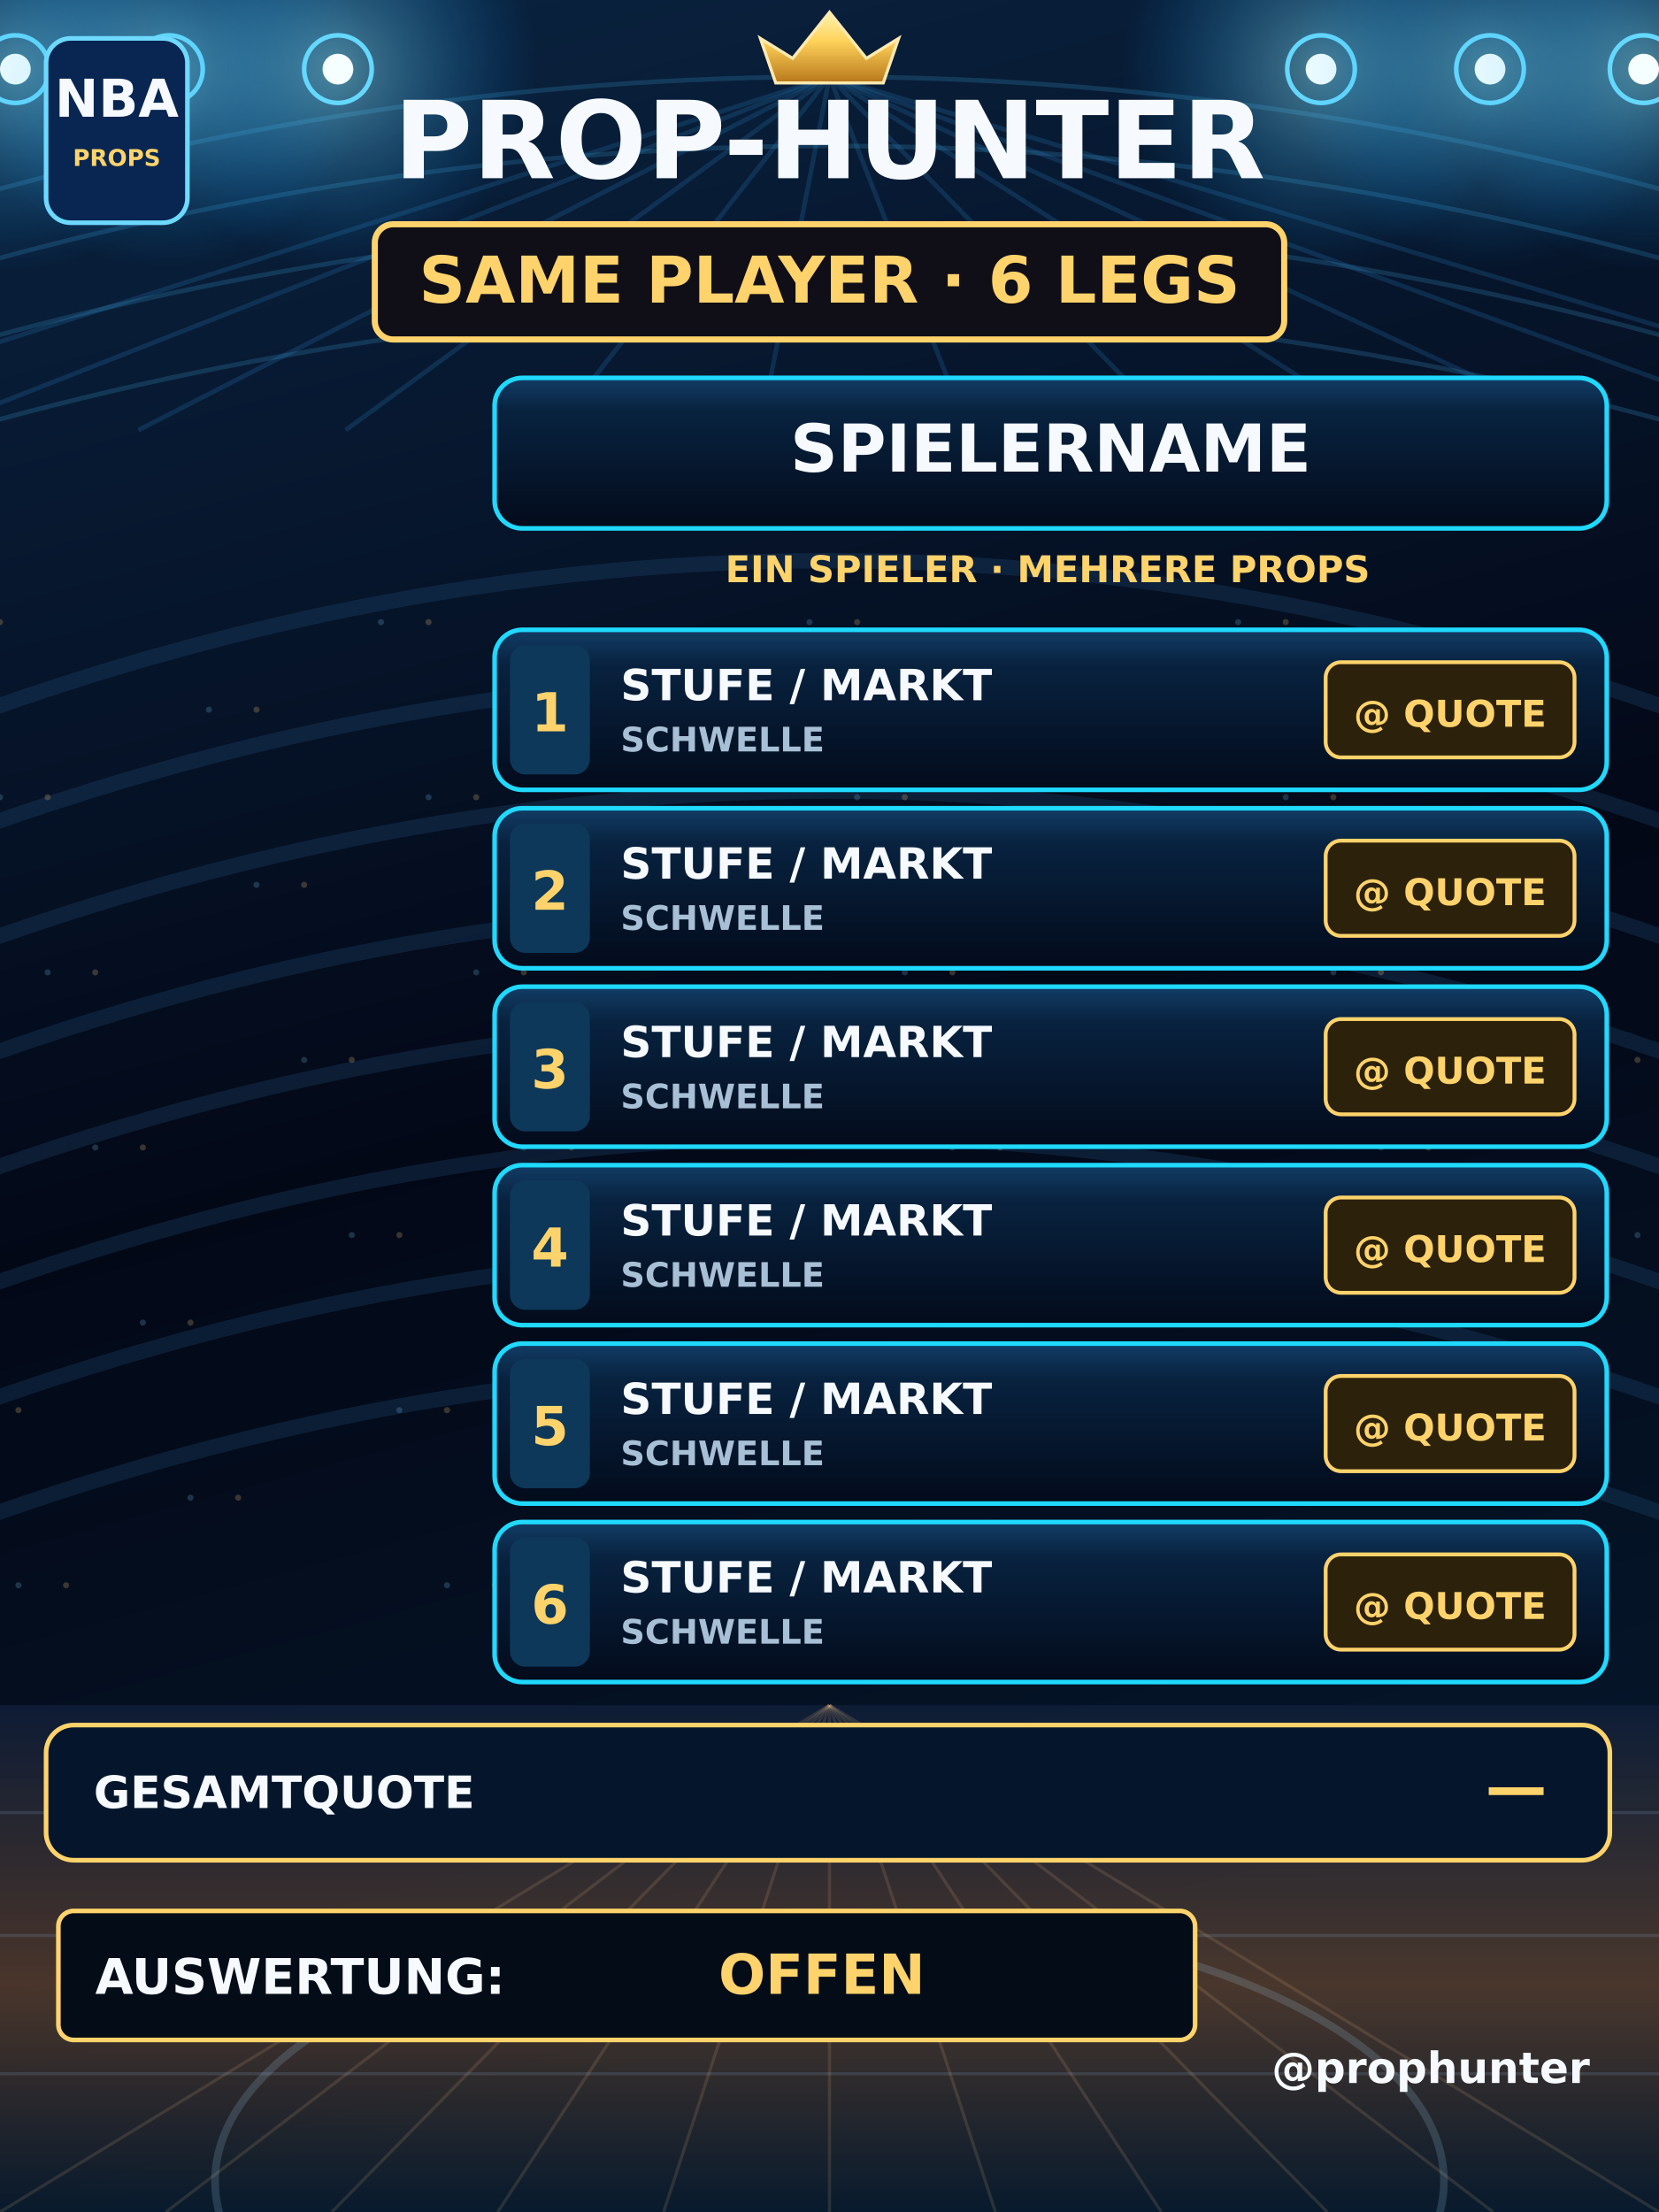
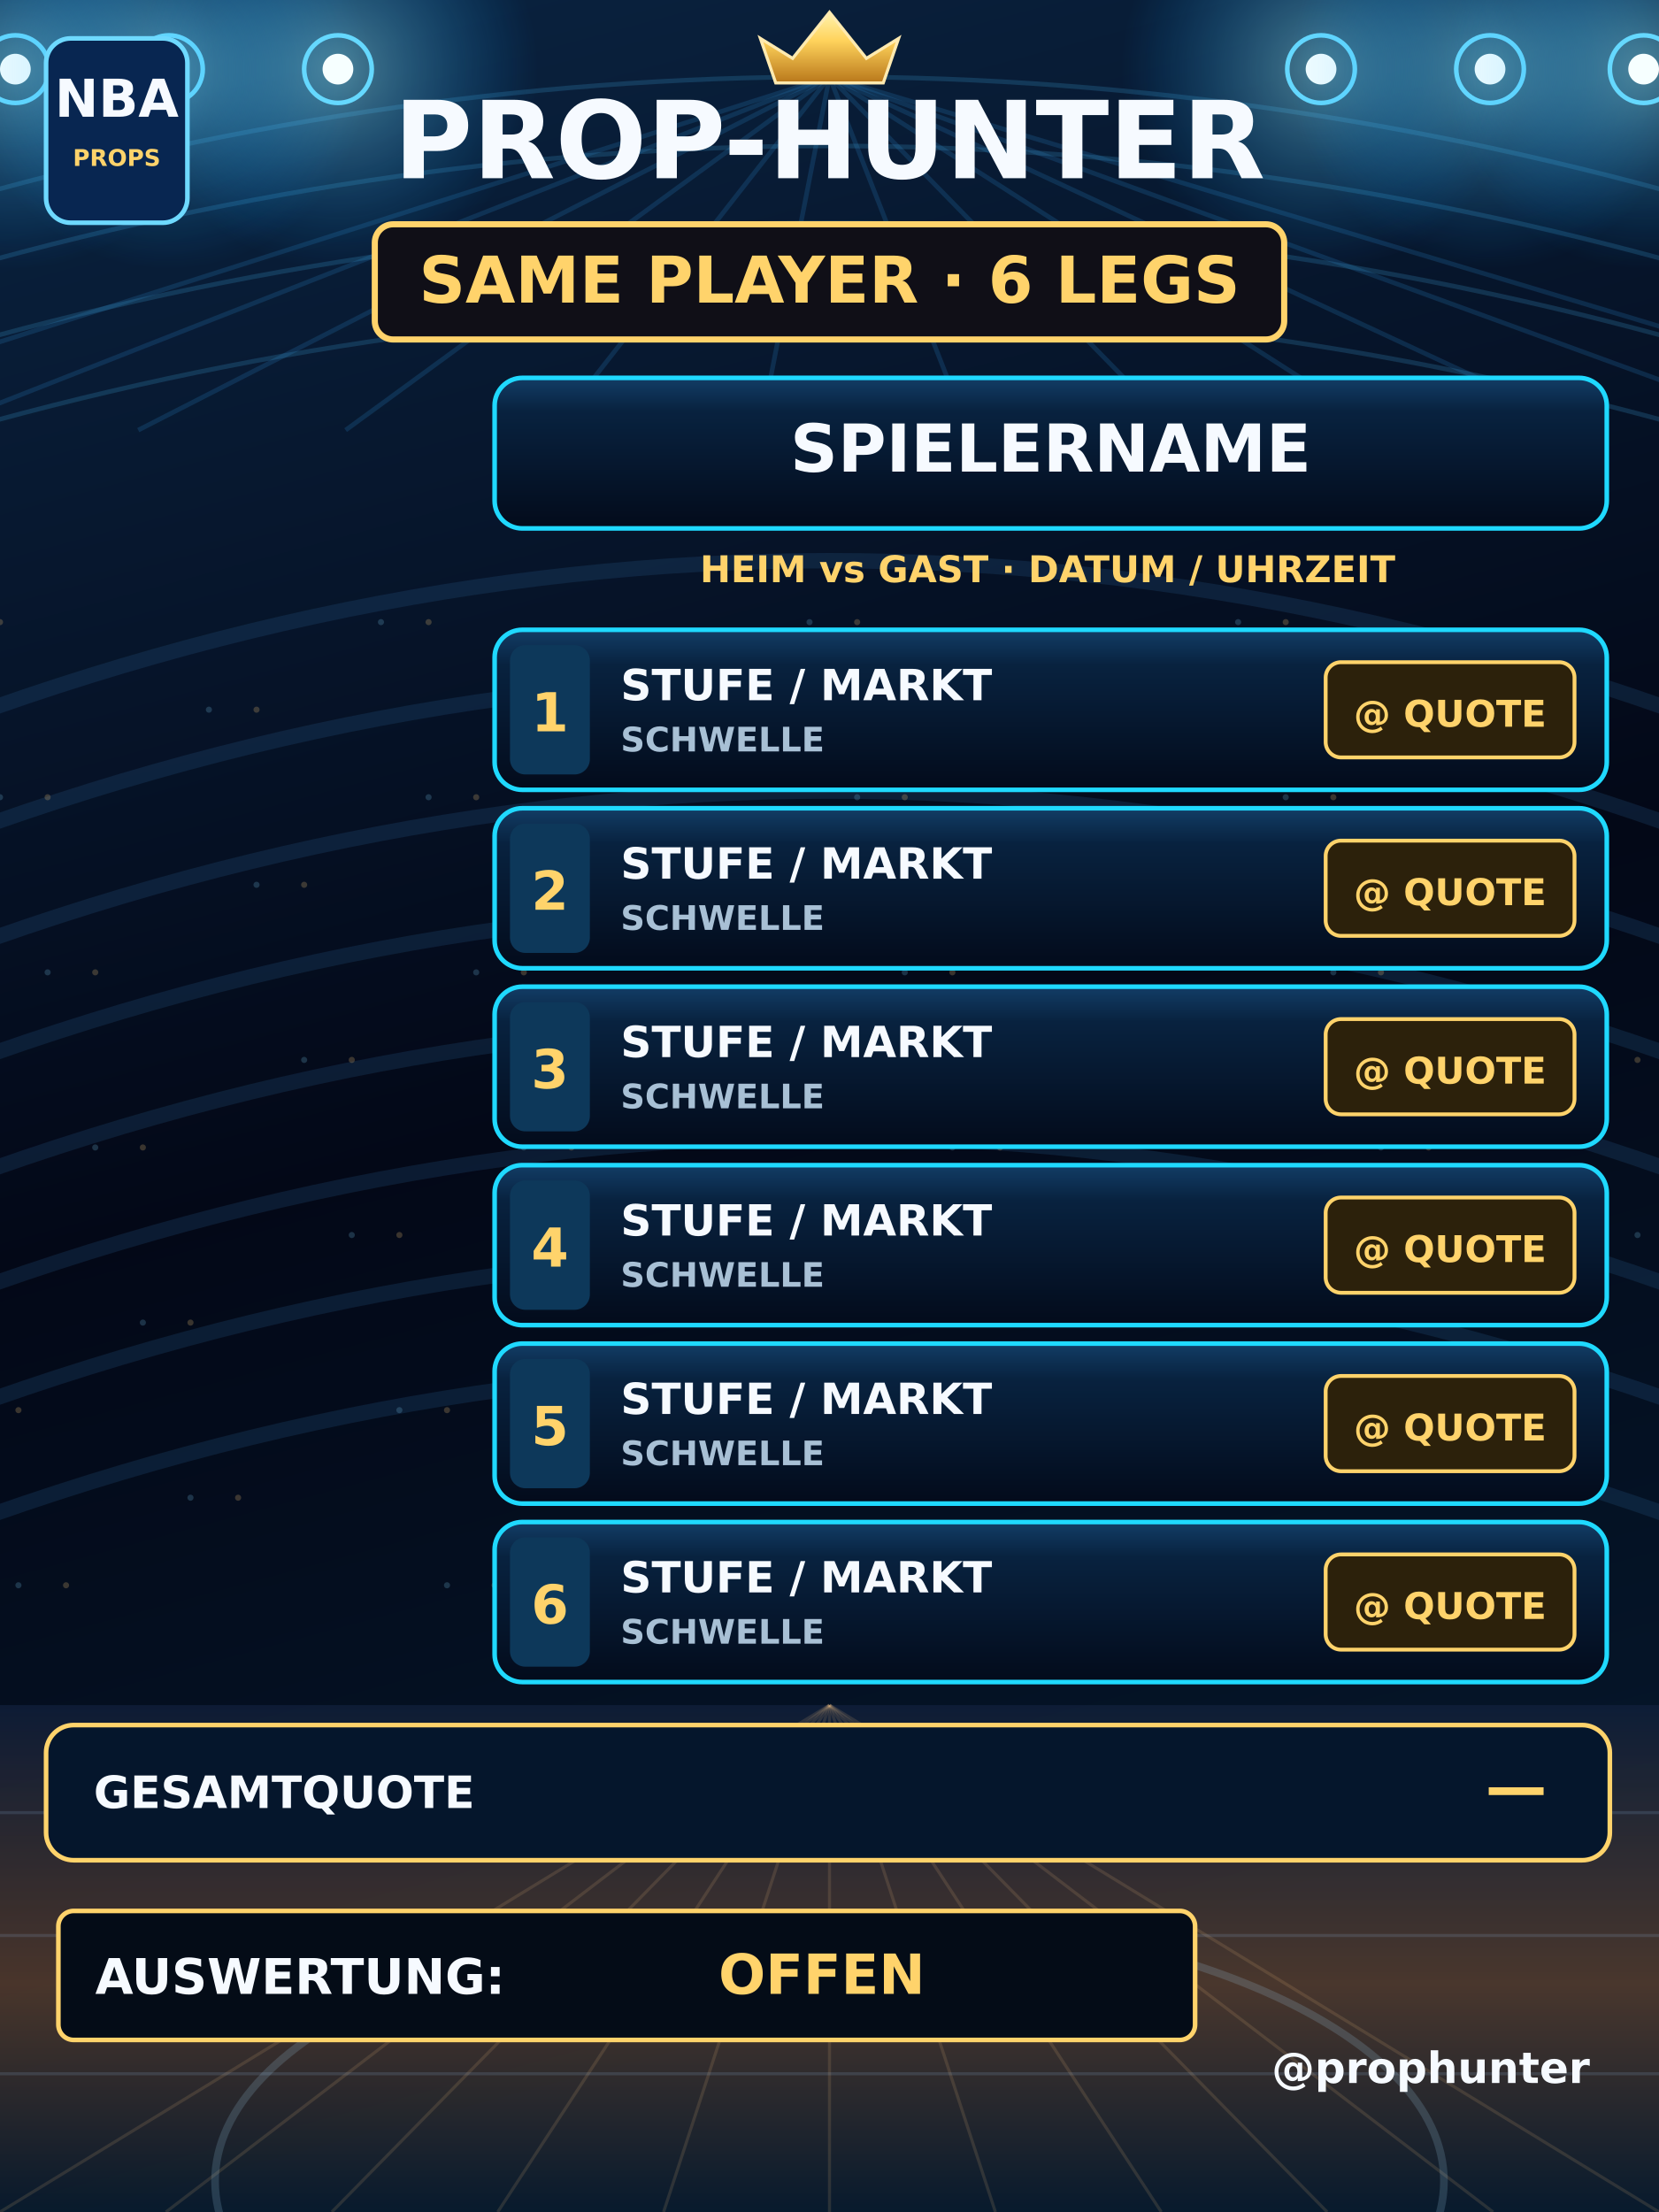
<svg xmlns="http://www.w3.org/2000/svg" width="1080" height="1440" viewBox="0 0 1080 1440">
  <defs>
    <linearGradient id="arena" x2=".2" y2="1">
      <stop stop-color="#0A2442" />
      <stop offset=".55" stop-color="#030817" />
      <stop offset="1" stop-color="#05172B" />
    </linearGradient>
    <linearGradient id="blue" x2="0" y2="1">
      <stop stop-color="#123D66" />
      <stop offset=".22" stop-color="#08223F" />
      <stop offset="1" stop-color="#030B1B" />
    </linearGradient>
    <linearGradient id="gold" x2="0" y2="1">
      <stop stop-color="#FFF3AE" />
      <stop offset=".4" stop-color="#FFD35C" />
      <stop offset="1" stop-color="#B8771A" />
    </linearGradient>
    <linearGradient id="court" x2="0" y2="1">
      <stop stop-color="#11213D" />
      <stop offset=".55" stop-color="#67442D" />
      <stop offset="1" stop-color="#091B2D" />
    </linearGradient>
    <radialGradient id="spot">
      <stop stop-color="#9AF2FF" stop-opacity=".46" />
      <stop offset="1" stop-color="#009AFF" stop-opacity="0" />
    </radialGradient>
  </defs>
  <g id="layer-arena-background">
    <rect x="0" y="0" width="1080" height="1440" rx="0" fill="url(#arena)" stroke="none" stroke-width="0" />
    <path d="M 540 50 L -180 280" stroke="#2476B1" stroke-opacity=".25" stroke-width="3" />
    <path d="M 540 50 L -45 280" stroke="#2476B1" stroke-opacity=".25" stroke-width="3" />
    <path d="M 540 50 L 90 280" stroke="#2476B1" stroke-opacity=".25" stroke-width="3" />
    <path d="M 540 50 L 225 280" stroke="#2476B1" stroke-opacity=".25" stroke-width="3" />
    <path d="M 540 50 L 360 280" stroke="#2476B1" stroke-opacity=".25" stroke-width="3" />
    <path d="M 540 50 L 495 280" stroke="#2476B1" stroke-opacity=".25" stroke-width="3" />
    <path d="M 540 50 L 630 280" stroke="#2476B1" stroke-opacity=".25" stroke-width="3" />
    <path d="M 540 50 L 765 280" stroke="#2476B1" stroke-opacity=".25" stroke-width="3" />
    <path d="M 540 50 L 900 280" stroke="#2476B1" stroke-opacity=".25" stroke-width="3" />
    <path d="M 540 50 L 1035 280" stroke="#2476B1" stroke-opacity=".25" stroke-width="3" />
    <path d="M 540 50 L 1170 280" stroke="#2476B1" stroke-opacity=".25" stroke-width="3" />
    <path d="M 540 50 L 1305 280" stroke="#2476B1" stroke-opacity=".25" stroke-width="3" />
    <path d="M -60 140 Q 540 -40 1140 140" stroke="#3B99CE" stroke-opacity=".23" stroke-width="3" fill="none" />
    <path d="M -60 185 Q 540 5 1140 185" stroke="#3B99CE" stroke-opacity=".23" stroke-width="3" fill="none" />
    <path d="M -60 235 Q 540 55 1140 235" stroke="#3B99CE" stroke-opacity=".23" stroke-width="3" fill="none" />
    <path d="M -60 290 Q 540 110 1140 290" stroke="#3B99CE" stroke-opacity=".23" stroke-width="3" fill="none" />
    <ellipse cx="10" cy="45" rx="130" ry="130" fill="url(#spot)" />
    <circle cx="10" cy="45" r="10" fill="#F6FFFF" />
    <circle cx="10" cy="45" r="22" stroke="#65D8FF" stroke-width="3" fill="none" />
    <ellipse cx="110" cy="45" rx="130" ry="130" fill="url(#spot)" />
    <circle cx="110" cy="45" r="10" fill="#F6FFFF" />
    <circle cx="110" cy="45" r="22" stroke="#65D8FF" stroke-width="3" fill="none" />
    <ellipse cx="220" cy="45" rx="130" ry="130" fill="url(#spot)" />
    <circle cx="220" cy="45" r="10" fill="#F6FFFF" />
    <circle cx="220" cy="45" r="22" stroke="#65D8FF" stroke-width="3" fill="none" />
    <ellipse cx="860" cy="45" rx="130" ry="130" fill="url(#spot)" />
    <circle cx="860" cy="45" r="10" fill="#F6FFFF" />
    <circle cx="860" cy="45" r="22" stroke="#65D8FF" stroke-width="3" fill="none" />
    <ellipse cx="970" cy="45" rx="130" ry="130" fill="url(#spot)" />
    <circle cx="970" cy="45" r="10" fill="#F6FFFF" />
    <circle cx="970" cy="45" r="22" stroke="#65D8FF" stroke-width="3" fill="none" />
    <ellipse cx="1070" cy="45" rx="130" ry="130" fill="url(#spot)" />
    <circle cx="1070" cy="45" r="10" fill="#F6FFFF" />
    <circle cx="1070" cy="45" r="22" stroke="#65D8FF" stroke-width="3" fill="none" />
    <path d="M -130 510 Q 540 220 1210 510" stroke="#2B6295" stroke-opacity=".22" stroke-width="10" fill="none" />
    <path d="M -130 585 Q 540 295 1210 585" stroke="#2B6295" stroke-opacity=".22" stroke-width="10" fill="none" />
    <path d="M -130 660 Q 540 370 1210 660" stroke="#2B6295" stroke-opacity=".22" stroke-width="10" fill="none" />
    <path d="M -130 735 Q 540 445 1210 735" stroke="#2B6295" stroke-opacity=".22" stroke-width="10" fill="none" />
    <path d="M -130 810 Q 540 520 1210 810" stroke="#2B6295" stroke-opacity=".22" stroke-width="10" fill="none" />
    <path d="M -130 885 Q 540 595 1210 885" stroke="#2B6295" stroke-opacity=".22" stroke-width="10" fill="none" />
    <path d="M -130 960 Q 540 670 1210 960" stroke="#2B6295" stroke-opacity=".22" stroke-width="10" fill="none" />
    <path d="M -130 1035 Q 540 745 1210 1035" stroke="#2B6295" stroke-opacity=".22" stroke-width="10" fill="none" />
    <circle cx="0" cy="405" r="2" fill="#FFCE79" opacity=".22" />
    <circle cx="248" cy="405" r="2" fill="#77C5E9" opacity=".22" />
    <circle cx="279" cy="405" r="2" fill="#FFCE79" opacity=".22" />
    <circle cx="527" cy="405" r="2" fill="#77C5E9" opacity=".22" />
    <circle cx="558" cy="405" r="2" fill="#FFCE79" opacity=".22" />
    <circle cx="806" cy="405" r="2" fill="#77C5E9" opacity=".22" />
    <circle cx="837" cy="405" r="2" fill="#FFCE79" opacity=".22" />
    <circle cx="1085" cy="405" r="2" fill="#77C5E9" opacity=".22" />
    <circle cx="136" cy="462" r="2" fill="#77C5E9" opacity=".22" />
    <circle cx="167" cy="462" r="2" fill="#FFCE79" opacity=".22" />
    <circle cx="415" cy="462" r="2" fill="#77C5E9" opacity=".22" />
    <circle cx="446" cy="462" r="2" fill="#FFCE79" opacity=".22" />
    <circle cx="694" cy="462" r="2" fill="#77C5E9" opacity=".22" />
    <circle cx="725" cy="462" r="2" fill="#FFCE79" opacity=".22" />
    <circle cx="973" cy="462" r="2" fill="#77C5E9" opacity=".22" />
    <circle cx="1004" cy="462" r="2" fill="#FFCE79" opacity=".22" />
    <circle cx="0" cy="519" r="2" fill="#77C5E9" opacity=".22" />
    <circle cx="31" cy="519" r="2" fill="#FFCE79" opacity=".22" />
    <circle cx="279" cy="519" r="2" fill="#77C5E9" opacity=".22" />
    <circle cx="310" cy="519" r="2" fill="#FFCE79" opacity=".22" />
    <circle cx="558" cy="519" r="2" fill="#77C5E9" opacity=".22" />
    <circle cx="589" cy="519" r="2" fill="#FFCE79" opacity=".22" />
    <circle cx="837" cy="519" r="2" fill="#77C5E9" opacity=".22" />
    <circle cx="868" cy="519" r="2" fill="#FFCE79" opacity=".22" />
    <circle cx="167" cy="576" r="2" fill="#77C5E9" opacity=".22" />
    <circle cx="198" cy="576" r="2" fill="#FFCE79" opacity=".22" />
    <circle cx="446" cy="576" r="2" fill="#77C5E9" opacity=".22" />
    <circle cx="477" cy="576" r="2" fill="#FFCE79" opacity=".22" />
    <circle cx="725" cy="576" r="2" fill="#77C5E9" opacity=".22" />
    <circle cx="756" cy="576" r="2" fill="#FFCE79" opacity=".22" />
    <circle cx="1004" cy="576" r="2" fill="#77C5E9" opacity=".22" />
    <circle cx="1035" cy="576" r="2" fill="#FFCE79" opacity=".22" />
    <circle cx="31" cy="633" r="2" fill="#77C5E9" opacity=".22" />
    <circle cx="62" cy="633" r="2" fill="#FFCE79" opacity=".22" />
    <circle cx="310" cy="633" r="2" fill="#77C5E9" opacity=".22" />
    <circle cx="341" cy="633" r="2" fill="#FFCE79" opacity=".22" />
    <circle cx="589" cy="633" r="2" fill="#77C5E9" opacity=".22" />
    <circle cx="620" cy="633" r="2" fill="#FFCE79" opacity=".22" />
    <circle cx="868" cy="633" r="2" fill="#77C5E9" opacity=".22" />
    <circle cx="899" cy="633" r="2" fill="#FFCE79" opacity=".22" />
    <circle cx="198" cy="690" r="2" fill="#77C5E9" opacity=".22" />
    <circle cx="229" cy="690" r="2" fill="#FFCE79" opacity=".22" />
    <circle cx="477" cy="690" r="2" fill="#77C5E9" opacity=".22" />
    <circle cx="508" cy="690" r="2" fill="#FFCE79" opacity=".22" />
    <circle cx="756" cy="690" r="2" fill="#77C5E9" opacity=".22" />
    <circle cx="787" cy="690" r="2" fill="#FFCE79" opacity=".22" />
    <circle cx="1035" cy="690" r="2" fill="#77C5E9" opacity=".22" />
    <circle cx="1066" cy="690" r="2" fill="#FFCE79" opacity=".22" />
    <circle cx="62" cy="747" r="2" fill="#77C5E9" opacity=".22" />
    <circle cx="93" cy="747" r="2" fill="#FFCE79" opacity=".22" />
    <circle cx="341" cy="747" r="2" fill="#77C5E9" opacity=".22" />
    <circle cx="372" cy="747" r="2" fill="#FFCE79" opacity=".22" />
    <circle cx="620" cy="747" r="2" fill="#77C5E9" opacity=".22" />
    <circle cx="651" cy="747" r="2" fill="#FFCE79" opacity=".22" />
    <circle cx="899" cy="747" r="2" fill="#77C5E9" opacity=".22" />
    <circle cx="930" cy="747" r="2" fill="#FFCE79" opacity=".22" />
    <circle cx="229" cy="804" r="2" fill="#77C5E9" opacity=".22" />
    <circle cx="260" cy="804" r="2" fill="#FFCE79" opacity=".22" />
    <circle cx="508" cy="804" r="2" fill="#77C5E9" opacity=".22" />
    <circle cx="539" cy="804" r="2" fill="#FFCE79" opacity=".22" />
    <circle cx="787" cy="804" r="2" fill="#77C5E9" opacity=".22" />
    <circle cx="818" cy="804" r="2" fill="#FFCE79" opacity=".22" />
    <circle cx="1066" cy="804" r="2" fill="#77C5E9" opacity=".22" />
    <circle cx="1097" cy="804" r="2" fill="#FFCE79" opacity=".22" />
    <circle cx="93" cy="861" r="2" fill="#77C5E9" opacity=".22" />
    <circle cx="124" cy="861" r="2" fill="#FFCE79" opacity=".22" />
    <circle cx="372" cy="861" r="2" fill="#77C5E9" opacity=".22" />
    <circle cx="403" cy="861" r="2" fill="#FFCE79" opacity=".22" />
    <circle cx="651" cy="861" r="2" fill="#77C5E9" opacity=".22" />
    <circle cx="682" cy="861" r="2" fill="#FFCE79" opacity=".22" />
    <circle cx="930" cy="861" r="2" fill="#77C5E9" opacity=".22" />
    <circle cx="961" cy="861" r="2" fill="#FFCE79" opacity=".22" />
    <circle cx="12" cy="918" r="2" fill="#FFCE79" opacity=".22" />
    <circle cx="260" cy="918" r="2" fill="#77C5E9" opacity=".22" />
    <circle cx="291" cy="918" r="2" fill="#FFCE79" opacity=".22" />
    <circle cx="539" cy="918" r="2" fill="#77C5E9" opacity=".22" />
    <circle cx="570" cy="918" r="2" fill="#FFCE79" opacity=".22" />
    <circle cx="818" cy="918" r="2" fill="#77C5E9" opacity=".22" />
    <circle cx="849" cy="918" r="2" fill="#FFCE79" opacity=".22" />
    <circle cx="1097" cy="918" r="2" fill="#77C5E9" opacity=".22" />
    <circle cx="124" cy="975" r="2" fill="#77C5E9" opacity=".22" />
    <circle cx="155" cy="975" r="2" fill="#FFCE79" opacity=".22" />
    <circle cx="403" cy="975" r="2" fill="#77C5E9" opacity=".22" />
    <circle cx="434" cy="975" r="2" fill="#FFCE79" opacity=".22" />
    <circle cx="682" cy="975" r="2" fill="#77C5E9" opacity=".22" />
    <circle cx="713" cy="975" r="2" fill="#FFCE79" opacity=".22" />
    <circle cx="961" cy="975" r="2" fill="#77C5E9" opacity=".22" />
    <circle cx="992" cy="975" r="2" fill="#FFCE79" opacity=".22" />
    <circle cx="12" cy="1032" r="2" fill="#77C5E9" opacity=".22" />
    <circle cx="43" cy="1032" r="2" fill="#FFCE79" opacity=".22" />
    <circle cx="291" cy="1032" r="2" fill="#77C5E9" opacity=".22" />
    <circle cx="322" cy="1032" r="2" fill="#FFCE79" opacity=".22" />
    <circle cx="570" cy="1032" r="2" fill="#77C5E9" opacity=".22" />
    <circle cx="601" cy="1032" r="2" fill="#FFCE79" opacity=".22" />
    <circle cx="849" cy="1032" r="2" fill="#77C5E9" opacity=".22" />
    <circle cx="880" cy="1032" r="2" fill="#FFCE79" opacity=".22" />
    <path d="M 0 1110 H 1080 V 1440 H 0 Z" fill="url(#court)" opacity=".7" />
    <path d="M 540 1110 L 0 1440" stroke="#FFCB85" stroke-opacity=".13" stroke-width="2" />
    <path d="M 540 1110 L 108 1440" stroke="#FFCB85" stroke-opacity=".13" stroke-width="2" />
    <path d="M 540 1110 L 216 1440" stroke="#FFCB85" stroke-opacity=".13" stroke-width="2" />
    <path d="M 540 1110 L 324 1440" stroke="#FFCB85" stroke-opacity=".13" stroke-width="2" />
    <path d="M 540 1110 L 432 1440" stroke="#FFCB85" stroke-opacity=".13" stroke-width="2" />
    <path d="M 540 1110 L 540 1440" stroke="#FFCB85" stroke-opacity=".13" stroke-width="2" />
    <path d="M 540 1110 L 648 1440" stroke="#FFCB85" stroke-opacity=".13" stroke-width="2" />
    <path d="M 540 1110 L 756 1440" stroke="#FFCB85" stroke-opacity=".13" stroke-width="2" />
    <path d="M 540 1110 L 864 1440" stroke="#FFCB85" stroke-opacity=".13" stroke-width="2" />
    <path d="M 540 1110 L 972 1440" stroke="#FFCB85" stroke-opacity=".13" stroke-width="2" />
    <path d="M 540 1110 L 1080 1440" stroke="#FFCB85" stroke-opacity=".13" stroke-width="2" />
    <path d="M 0 1180 H 1080" stroke="#9DCEFF" stroke-opacity=".14" stroke-width="2" />
    <path d="M 0 1260 H 1080" stroke="#9DCEFF" stroke-opacity=".14" stroke-width="2" />
    <path d="M 0 1350 H 1080" stroke="#9DCEFF" stroke-opacity=".14" stroke-width="2" />
    <ellipse cx="540" cy="1420" rx="400" ry="175" stroke="#A6D7F3" stroke-opacity=".18" stroke-width="5" fill="none" />
  </g>
  <g id="layer-branding">
    <rect x="30" y="25" width="92" height="120" rx="16" fill="#082651" stroke="#6ED9FF" stroke-width="3" />
    <text x="76" y="76" fill="#F6FAFF" font-family="DejaVu Sans,Arial,sans-serif" font-size="34" font-weight="800" text-anchor="middle">NBA</text>
    <text x="76" y="108" fill="#FFD36B" font-family="DejaVu Sans,Arial,sans-serif" font-size="15" font-weight="800" text-anchor="middle">PROPS</text>
    <polygon points="505,54 495,25 516,38 540,8 564,38 585,25 575,54" fill="url(#gold)" stroke="#FFEAB0" stroke-width="2" />
    <text x="540" y="116" fill="#F6FAFF" font-family="DejaVu Sans,Arial,sans-serif" font-size="70" font-weight="800" text-anchor="middle">PROP-HUNTER</text>
    <path d="M 260 127 H 820" stroke="url(#gold)" stroke-width="5" />
    <rect x="244" y="146" width="592" height="75" rx="12" fill="#100F17" stroke="#FFD36B" stroke-width="4" />
    <text x="540" y="197" fill="#FFD36B" font-family="DejaVu Sans,Arial,sans-serif" font-size="42" font-weight="800" text-anchor="middle">SAME PLAYER · 6 LEGS</text>
  </g>
  <g id="layer-player-background">
    <g id="slot-player_photo" data-image-slot="player_photo" data-x="0" data-y="220" data-width="315" data-height="770" data-frameless="true" />
  </g>
  <rect x="322" y="246" width="724" height="98" rx="18" fill="url(#blue)" stroke="#1FD9FF" stroke-width="3" />
  <text x="684" y="307" fill="#F6FAFF" font-family="DejaVu Sans,Arial,sans-serif" font-size="43" font-weight="800" text-anchor="middle" data-field="player_name">SPIELERNAME</text>
-   <text x="682" y="379" fill="#FFD36B" font-family="DejaVu Sans,Arial,sans-serif" font-size="24" font-weight="800" text-anchor="middle">EIN SPIELER · MEHRERE PROPS</text>
+   <text x="682" y="379" fill="#FFD36B" font-family="DejaVu Sans,Arial,sans-serif" font-size="24" font-weight="800" text-anchor="middle" data-field="game">HEIM vs GAST · DATUM / UHRZEIT</text>
  <g id="layer-legs">
    <rect x="322" y="410" width="724" height="104.167" rx="18" fill="url(#blue)" stroke="#1FD9FF" stroke-width="3" />
    <rect x="332" y="420" width="52" height="84.167" rx="10" fill="#0D385A" stroke="none" stroke-width="0" />
    <text x="358" y="476.083" fill="#FFD36B" font-family="DejaVu Sans,Arial,sans-serif" font-size="35" font-weight="800" text-anchor="middle">1</text>
    <text x="404" y="455.833" fill="#F6FAFF" font-family="DejaVu Sans,Arial,sans-serif" font-size="28" font-weight="800" text-anchor="start" data-field="leg_1_market">STUFE / MARKT</text>
    <text x="404" y="489.167" fill="#A8C0D5" font-family="DejaVu Sans,Arial,sans-serif" font-size="22" font-weight="800" text-anchor="start" data-field="leg_1_line">SCHWELLE</text>
    <rect x="863" y="431.083" width="162" height="62" rx="10" fill="#2C210B" stroke="#FFD36B" stroke-width="2.5" />
    <text x="944" y="473.083" fill="#FFD36B" font-family="DejaVu Sans,Arial,sans-serif" font-size="24" font-weight="800" text-anchor="middle" data-field="leg_1_odds">@ QUOTE</text>
    <rect x="322" y="526.167" width="724" height="104.167" rx="18" fill="url(#blue)" stroke="#1FD9FF" stroke-width="3" />
    <rect x="332" y="536.167" width="52" height="84.167" rx="10" fill="#0D385A" stroke="none" stroke-width="0" />
    <text x="358" y="592.25" fill="#FFD36B" font-family="DejaVu Sans,Arial,sans-serif" font-size="35" font-weight="800" text-anchor="middle">2</text>
    <text x="404" y="572" fill="#F6FAFF" font-family="DejaVu Sans,Arial,sans-serif" font-size="28" font-weight="800" text-anchor="start" data-field="leg_2_market">STUFE / MARKT</text>
    <text x="404" y="605.333" fill="#A8C0D5" font-family="DejaVu Sans,Arial,sans-serif" font-size="22" font-weight="800" text-anchor="start" data-field="leg_2_line">SCHWELLE</text>
    <rect x="863" y="547.25" width="162" height="62" rx="10" fill="#2C210B" stroke="#FFD36B" stroke-width="2.5" />
    <text x="944" y="589.25" fill="#FFD36B" font-family="DejaVu Sans,Arial,sans-serif" font-size="24" font-weight="800" text-anchor="middle" data-field="leg_2_odds">@ QUOTE</text>
    <rect x="322" y="642.333" width="724" height="104.167" rx="18" fill="url(#blue)" stroke="#1FD9FF" stroke-width="3" />
    <rect x="332" y="652.333" width="52" height="84.167" rx="10" fill="#0D385A" stroke="none" stroke-width="0" />
    <text x="358" y="708.417" fill="#FFD36B" font-family="DejaVu Sans,Arial,sans-serif" font-size="35" font-weight="800" text-anchor="middle">3</text>
    <text x="404" y="688.167" fill="#F6FAFF" font-family="DejaVu Sans,Arial,sans-serif" font-size="28" font-weight="800" text-anchor="start" data-field="leg_3_market">STUFE / MARKT</text>
    <text x="404" y="721.5" fill="#A8C0D5" font-family="DejaVu Sans,Arial,sans-serif" font-size="22" font-weight="800" text-anchor="start" data-field="leg_3_line">SCHWELLE</text>
    <rect x="863" y="663.417" width="162" height="62" rx="10" fill="#2C210B" stroke="#FFD36B" stroke-width="2.5" />
    <text x="944" y="705.417" fill="#FFD36B" font-family="DejaVu Sans,Arial,sans-serif" font-size="24" font-weight="800" text-anchor="middle" data-field="leg_3_odds">@ QUOTE</text>
    <rect x="322" y="758.5" width="724" height="104.167" rx="18" fill="url(#blue)" stroke="#1FD9FF" stroke-width="3" />
    <rect x="332" y="768.5" width="52" height="84.167" rx="10" fill="#0D385A" stroke="none" stroke-width="0" />
    <text x="358" y="824.583" fill="#FFD36B" font-family="DejaVu Sans,Arial,sans-serif" font-size="35" font-weight="800" text-anchor="middle">4</text>
    <text x="404" y="804.333" fill="#F6FAFF" font-family="DejaVu Sans,Arial,sans-serif" font-size="28" font-weight="800" text-anchor="start" data-field="leg_4_market">STUFE / MARKT</text>
    <text x="404" y="837.667" fill="#A8C0D5" font-family="DejaVu Sans,Arial,sans-serif" font-size="22" font-weight="800" text-anchor="start" data-field="leg_4_line">SCHWELLE</text>
    <rect x="863" y="779.583" width="162" height="62" rx="10" fill="#2C210B" stroke="#FFD36B" stroke-width="2.5" />
    <text x="944" y="821.583" fill="#FFD36B" font-family="DejaVu Sans,Arial,sans-serif" font-size="24" font-weight="800" text-anchor="middle" data-field="leg_4_odds">@ QUOTE</text>
    <rect x="322" y="874.667" width="724" height="104.167" rx="18" fill="url(#blue)" stroke="#1FD9FF" stroke-width="3" />
    <rect x="332" y="884.667" width="52" height="84.167" rx="10" fill="#0D385A" stroke="none" stroke-width="0" />
    <text x="358" y="940.75" fill="#FFD36B" font-family="DejaVu Sans,Arial,sans-serif" font-size="35" font-weight="800" text-anchor="middle">5</text>
    <text x="404" y="920.5" fill="#F6FAFF" font-family="DejaVu Sans,Arial,sans-serif" font-size="28" font-weight="800" text-anchor="start" data-field="leg_5_market">STUFE / MARKT</text>
    <text x="404" y="953.833" fill="#A8C0D5" font-family="DejaVu Sans,Arial,sans-serif" font-size="22" font-weight="800" text-anchor="start" data-field="leg_5_line">SCHWELLE</text>
    <rect x="863" y="895.75" width="162" height="62" rx="10" fill="#2C210B" stroke="#FFD36B" stroke-width="2.5" />
    <text x="944" y="937.75" fill="#FFD36B" font-family="DejaVu Sans,Arial,sans-serif" font-size="24" font-weight="800" text-anchor="middle" data-field="leg_5_odds">@ QUOTE</text>
    <rect x="322" y="990.833" width="724" height="104.167" rx="18" fill="url(#blue)" stroke="#1FD9FF" stroke-width="3" />
    <rect x="332" y="1000.833" width="52" height="84.167" rx="10" fill="#0D385A" stroke="none" stroke-width="0" />
    <text x="358" y="1056.917" fill="#FFD36B" font-family="DejaVu Sans,Arial,sans-serif" font-size="35" font-weight="800" text-anchor="middle">6</text>
    <text x="404" y="1036.667" fill="#F6FAFF" font-family="DejaVu Sans,Arial,sans-serif" font-size="28" font-weight="800" text-anchor="start" data-field="leg_6_market">STUFE / MARKT</text>
    <text x="404" y="1070" fill="#A8C0D5" font-family="DejaVu Sans,Arial,sans-serif" font-size="22" font-weight="800" text-anchor="start" data-field="leg_6_line">SCHWELLE</text>
    <rect x="863" y="1011.917" width="162" height="62" rx="10" fill="#2C210B" stroke="#FFD36B" stroke-width="2.5" />
    <text x="944" y="1053.917" fill="#FFD36B" font-family="DejaVu Sans,Arial,sans-serif" font-size="24" font-weight="800" text-anchor="middle" data-field="leg_6_odds">@ QUOTE</text>
  </g>
  <g id="layer-combination">
    <rect x="30" y="1123" width="1018" height="88" rx="18" fill="#05162C" stroke="#FFD36B" stroke-width="3" />
    <text x="61" y="1177" fill="#F6FAFF" font-family="DejaVu Sans,Arial,sans-serif" font-size="29" font-weight="800" text-anchor="start">GESAMTQUOTE</text>
    <text x="1007" y="1177" fill="#FFD36B" font-family="DejaVu Sans,Arial,sans-serif" font-size="40" font-weight="800" text-anchor="end" data-field="total_odds">—</text>
  </g>
  <g id="layer-settlement">
    <rect x="38" y="1244" width="740" height="84" rx="10" fill="#040C17" stroke="#FFD36B" stroke-width="3" />
    <text x="62" y="1298" fill="#F6FAFF" font-family="DejaVu Sans,Arial,sans-serif" font-size="32" font-weight="800" text-anchor="start">AUSWERTUNG:</text>
    <text x="535" y="1298" fill="#FFD36B" font-family="DejaVu Sans,Arial,sans-serif" font-size="36" font-weight="800" text-anchor="middle" data-field="settlement">OFFEN</text>
    <text x="1035" y="1356" fill="#F6FAFF" font-family="DejaVu Sans,Arial,sans-serif" font-size="28" font-weight="800" text-anchor="end">@prophunter</text>
  </g>
</svg>
